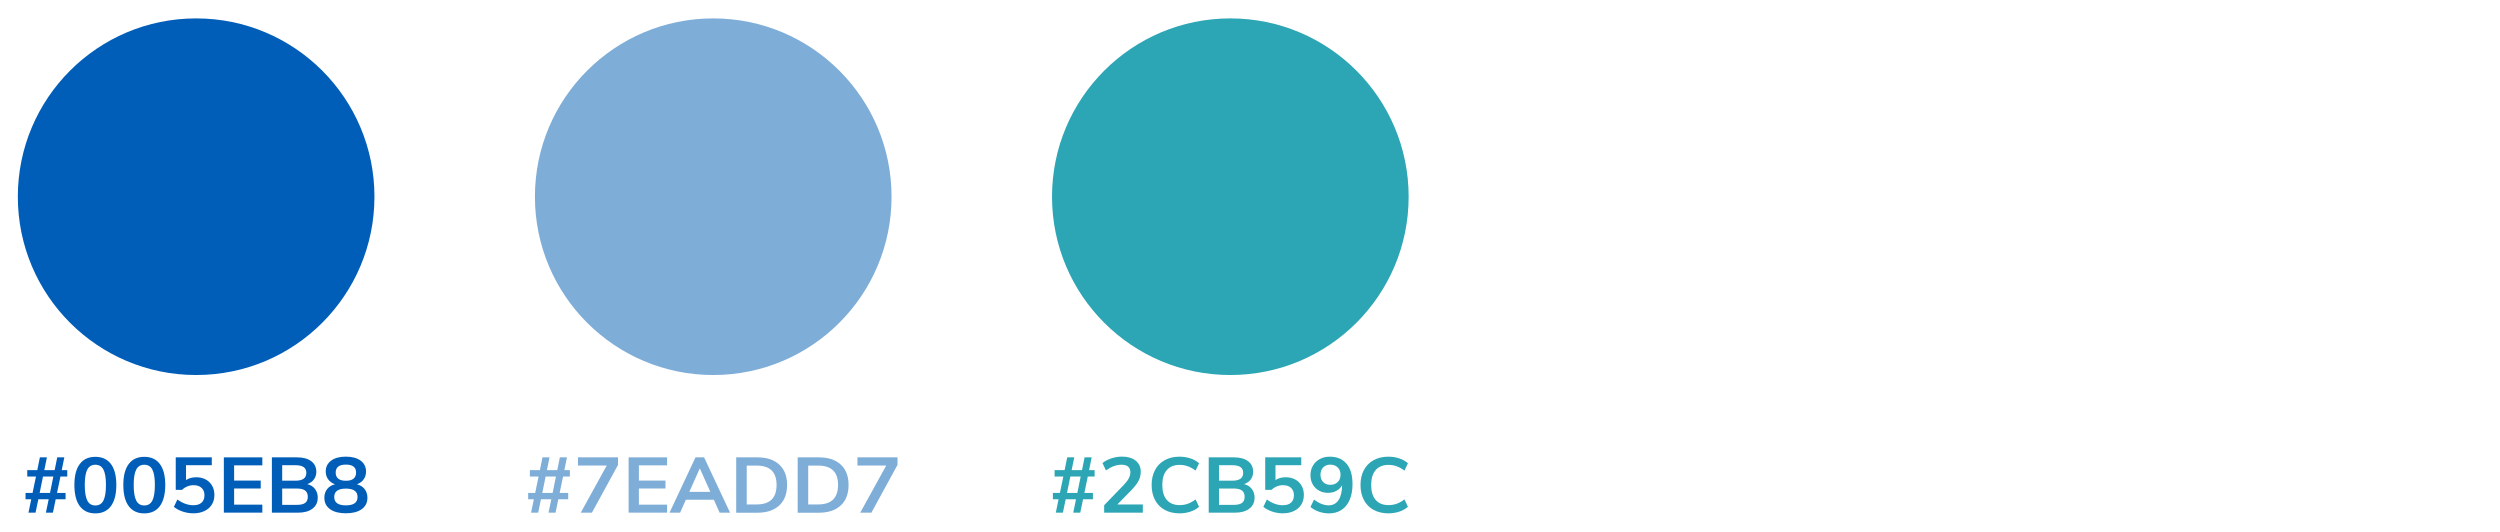
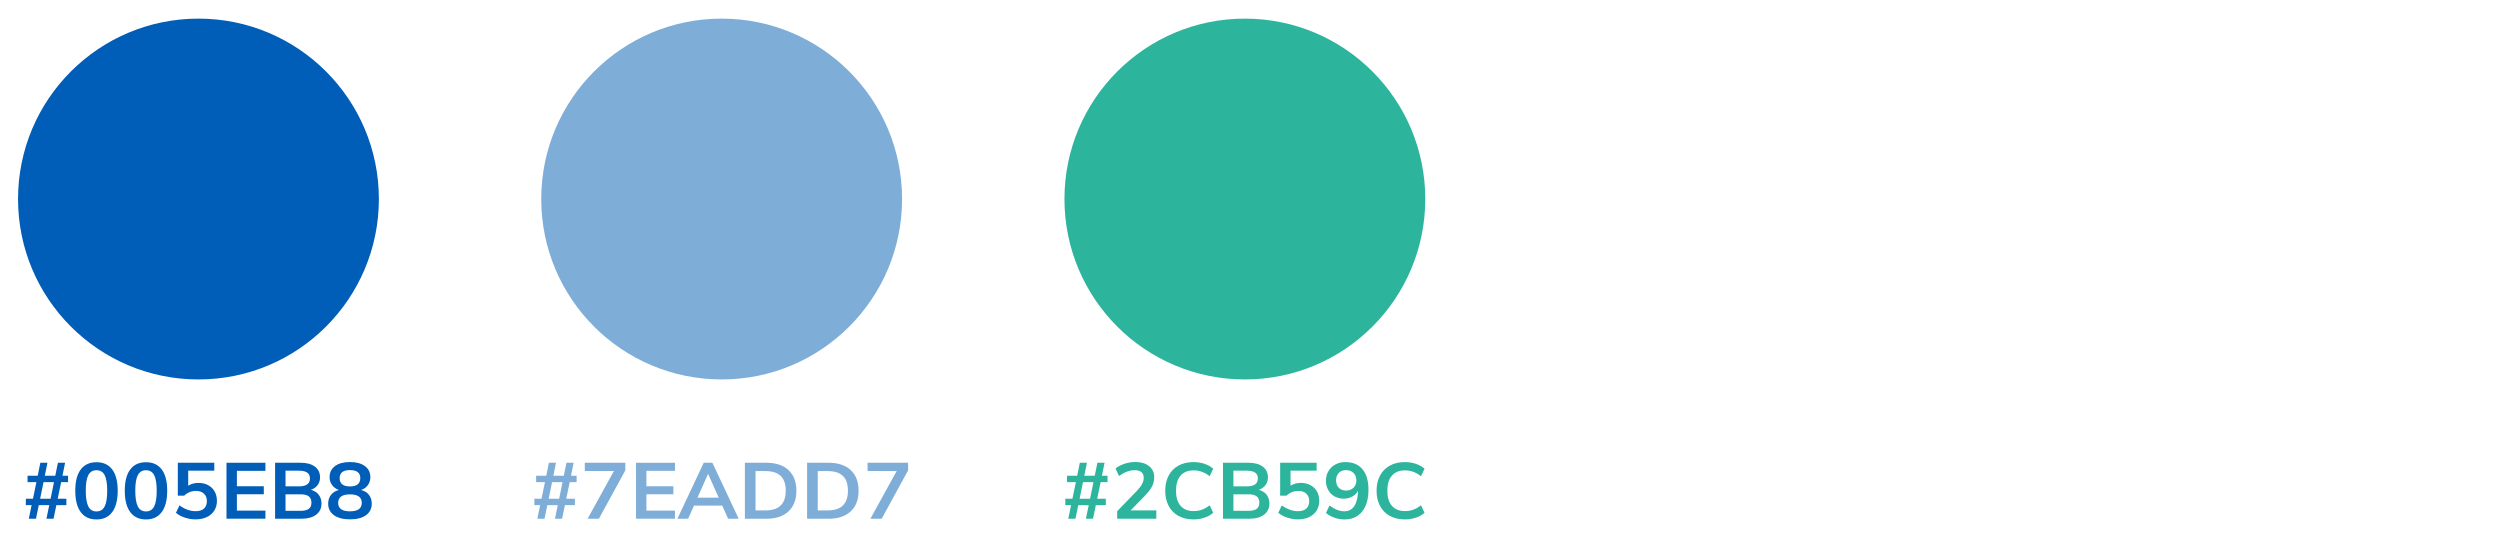
- <svg xmlns="http://www.w3.org/2000/svg" viewBox="0 0 701.03 148.92">
+ <svg xmlns="http://www.w3.org/2000/svg" viewBox="0 0 692.85 148.92">
  <defs>
-     <style>.e{fill:#005eb8;}.f{fill:#2ca5b5;}.g{fill:#7eadd7;}</style>
+     <style>.c{fill:#005eb8;}.d{fill:#2cb59c;}.e{fill:#7eadd7;}</style>
  </defs>
  <g id="a" />
-   <g id="b" />
-   <g id="c" />
-   <g id="d">
-     <circle class="e" cx="55" cy="55.16" r="50" />
+   <g id="b">
+     <circle class="c" cx="55" cy="55.16" r="50" />
    <g>
-       <path class="e" d="M16.95,133.62l-.96,4.6h2.4v1.78h-2.77l-.78,3.76h-1.97l.78-3.76h-2.9l-.78,3.76h-1.99l.78-3.76h-1.6v-1.78h1.97l.96-4.6h-2.45v-1.78h2.81l.73-3.59h1.97l-.73,3.59h2.9l.73-3.59h1.99l-.73,3.59h1.55v1.78h-1.92Zm-1.99,0h-2.9l-.94,4.6h2.9l.94-4.6Z" />
-       <path class="e" d="M22.37,141.92c-1.01-1.36-1.51-3.33-1.51-5.93s.5-4.52,1.51-5.87,2.46-2.02,4.37-2.02,3.36,.67,4.37,2.02c1.01,1.35,1.51,3.31,1.51,5.87s-.5,4.55-1.51,5.92c-1.01,1.36-2.46,2.05-4.37,2.05s-3.36-.68-4.37-2.04Zm6.63-1.56c.47-.92,.71-2.37,.71-4.37s-.24-3.42-.71-4.32c-.47-.9-1.23-1.35-2.26-1.35s-1.79,.45-2.26,1.35c-.47,.9-.71,2.34-.71,4.32s.24,3.45,.71,4.37c.47,.92,1.23,1.38,2.26,1.38s1.79-.46,2.26-1.38Z" />
-       <path class="e" d="M36.09,141.92c-1.01-1.36-1.51-3.33-1.51-5.93s.5-4.52,1.51-5.87,2.46-2.02,4.37-2.02,3.36,.67,4.37,2.02c1.01,1.35,1.51,3.31,1.51,5.87s-.5,4.55-1.51,5.92c-1.01,1.36-2.46,2.05-4.37,2.05s-3.36-.68-4.37-2.04Zm6.63-1.56c.47-.92,.71-2.37,.71-4.37s-.24-3.42-.71-4.32c-.47-.9-1.23-1.35-2.26-1.35s-1.79,.45-2.26,1.35c-.47,.9-.71,2.34-.71,4.32s.24,3.45,.71,4.37c.47,.92,1.23,1.38,2.26,1.38s1.79-.46,2.26-1.38Z" />
-       <path class="e" d="M57.71,134.47c.77,.42,1.36,1,1.78,1.75,.42,.75,.63,1.61,.63,2.57,0,1.03-.24,1.93-.73,2.71-.49,.78-1.18,1.38-2.07,1.8-.89,.43-1.94,.64-3.14,.64-1.01,0-2-.17-2.98-.5s-1.79-.77-2.44-1.31l.98-2.07c1.46,1.07,2.96,1.61,4.48,1.61,1.01,0,1.78-.24,2.31-.73,.53-.48,.8-1.17,.8-2.07s-.27-1.55-.81-2.06c-.54-.51-1.28-.76-2.21-.76-.63,0-1.22,.11-1.77,.34-.56,.23-1.06,.55-1.5,.98h-1.76v-9.13h10.11v2.2h-7.23v4.18c.78-.53,1.74-.79,2.88-.79,1.01,0,1.89,.21,2.66,.63Z" />
-       <path class="e" d="M62.77,128.25h10.79v2.24h-7.91v4.27h7.46v2.22h-7.46v4.53h7.91v2.24h-10.79v-15.51Z" />
-       <path class="e" d="M88.33,137.12c.51,.66,.77,1.47,.77,2.42,0,1.32-.49,2.35-1.48,3.1s-2.34,1.12-4.06,1.12h-7.32v-15.51h7.09c1.68,0,2.99,.36,3.94,1.07,.95,.71,1.43,1.71,1.43,2.98,0,.82-.23,1.53-.67,2.13s-1.07,1.04-1.86,1.32c.93,.25,1.65,.7,2.16,1.36Zm-9.2-2.33h3.73c2.03,0,3.04-.73,3.04-2.18,0-.73-.25-1.28-.75-1.63-.5-.35-1.27-.53-2.29-.53h-3.73v4.33Zm6.45,6.23c.49-.37,.73-.94,.73-1.72s-.25-1.36-.74-1.74c-.5-.38-1.27-.57-2.32-.57h-4.12v4.58h4.12c1.07,0,1.84-.18,2.33-.55Z" />
-       <path class="e" d="M102.26,137.16c.51,.66,.77,1.47,.77,2.42,0,1.36-.53,2.43-1.6,3.2-1.07,.77-2.55,1.15-4.44,1.15s-3.37-.38-4.44-1.15c-1.07-.77-1.6-1.84-1.6-3.2,0-.95,.26-1.76,.78-2.43,.52-.67,1.25-1.12,2.2-1.35-.81-.29-1.44-.75-1.9-1.38-.46-.62-.69-1.35-.69-2.19,0-1.29,.5-2.31,1.51-3.06,1.01-.75,2.39-1.12,4.14-1.12s3.13,.37,4.14,1.12,1.51,1.77,1.51,3.06c0,.85-.23,1.59-.69,2.22s-1.08,1.08-1.88,1.34c.94,.25,1.67,.7,2.18,1.36Zm-2,2.2c0-1.57-1.09-2.35-3.27-2.35s-3.27,.79-3.27,2.35,1.09,2.35,3.27,2.35,3.27-.78,3.27-2.35Zm-6.13-6.84c0,.75,.24,1.32,.72,1.71,.48,.39,1.19,.58,2.14,.58s1.66-.19,2.14-.58c.48-.39,.72-.96,.72-1.71,0-1.5-.95-2.24-2.86-2.24s-2.86,.75-2.86,2.24Z" />
+       <path class="c" d="M16.95,133.62l-.96,4.6h2.4v1.78h-2.77l-.78,3.76h-1.97l.78-3.76h-2.9l-.78,3.76h-1.99l.78-3.76h-1.6v-1.78h1.97l.96-4.6h-2.45v-1.78h2.81l.73-3.59h1.97l-.73,3.59h2.9l.73-3.59h1.99l-.73,3.59h1.55v1.78h-1.92Zm-1.99,0h-2.9l-.94,4.6h2.9l.94-4.6Z" />
+       <path class="c" d="M22.37,141.92c-1.01-1.36-1.51-3.33-1.51-5.93s.5-4.52,1.51-5.87,2.46-2.02,4.37-2.02,3.36,.67,4.37,2.02c1.01,1.35,1.51,3.31,1.51,5.87s-.5,4.55-1.51,5.92c-1.01,1.36-2.46,2.05-4.37,2.05s-3.36-.68-4.37-2.04Zm6.63-1.56c.47-.92,.71-2.37,.71-4.37s-.24-3.42-.71-4.32c-.47-.9-1.23-1.35-2.26-1.35s-1.79,.45-2.26,1.35c-.47,.9-.71,2.34-.71,4.32s.24,3.45,.71,4.37c.47,.92,1.23,1.38,2.26,1.38s1.79-.46,2.26-1.38Z" />
+       <path class="c" d="M36.09,141.92c-1.01-1.36-1.51-3.33-1.51-5.93s.5-4.52,1.51-5.87,2.46-2.02,4.37-2.02,3.36,.67,4.37,2.02c1.01,1.35,1.51,3.31,1.51,5.87s-.5,4.55-1.51,5.92c-1.01,1.36-2.46,2.05-4.37,2.05s-3.36-.68-4.37-2.04Zm6.63-1.56c.47-.92,.71-2.37,.71-4.37s-.24-3.42-.71-4.32c-.47-.9-1.23-1.35-2.26-1.35s-1.79,.45-2.26,1.35c-.47,.9-.71,2.34-.71,4.32s.24,3.45,.71,4.37c.47,.92,1.23,1.38,2.26,1.38s1.79-.46,2.26-1.38Z" />
+       <path class="c" d="M57.71,134.47c.77,.42,1.36,1,1.78,1.75,.42,.75,.63,1.61,.63,2.57,0,1.03-.24,1.93-.73,2.71-.49,.78-1.18,1.38-2.07,1.8-.89,.43-1.94,.64-3.14,.64-1.01,0-2-.17-2.98-.5s-1.79-.77-2.44-1.31l.98-2.07c1.46,1.07,2.96,1.61,4.48,1.61,1.01,0,1.78-.24,2.31-.73,.53-.48,.8-1.17,.8-2.07s-.27-1.55-.81-2.06c-.54-.51-1.28-.76-2.21-.76-.63,0-1.22,.11-1.77,.34-.56,.23-1.06,.55-1.5,.98h-1.76v-9.13h10.11v2.2h-7.23v4.18c.78-.53,1.74-.79,2.88-.79,1.01,0,1.89,.21,2.66,.63Z" />
+       <path class="c" d="M62.77,128.25h10.79v2.24h-7.91v4.27h7.46v2.22h-7.46v4.53h7.91v2.24h-10.79v-15.51Z" />
+       <path class="c" d="M88.33,137.12c.51,.66,.77,1.47,.77,2.42,0,1.32-.49,2.35-1.48,3.1s-2.34,1.12-4.06,1.12h-7.32v-15.51h7.09c1.68,0,2.99,.36,3.94,1.07,.95,.71,1.43,1.71,1.43,2.98,0,.82-.23,1.53-.67,2.13s-1.07,1.04-1.86,1.32c.93,.25,1.65,.7,2.16,1.36Zm-9.2-2.33h3.73c2.03,0,3.04-.73,3.04-2.18,0-.73-.25-1.28-.75-1.63-.5-.35-1.27-.53-2.29-.53h-3.73v4.33Zm6.45,6.23c.49-.37,.73-.94,.73-1.72s-.25-1.36-.74-1.74c-.5-.38-1.27-.57-2.32-.57h-4.12v4.58h4.12c1.07,0,1.84-.18,2.33-.55Z" />
+       <path class="c" d="M102.26,137.16c.51,.66,.77,1.47,.77,2.42,0,1.36-.53,2.43-1.6,3.2-1.07,.77-2.55,1.15-4.44,1.15s-3.37-.38-4.44-1.15c-1.07-.77-1.6-1.84-1.6-3.2,0-.95,.26-1.76,.78-2.43,.52-.67,1.25-1.12,2.2-1.35-.81-.29-1.44-.75-1.9-1.38-.46-.62-.69-1.35-.69-2.19,0-1.29,.5-2.31,1.51-3.06,1.01-.75,2.39-1.12,4.14-1.12s3.13,.37,4.14,1.12,1.51,1.77,1.51,3.06c0,.85-.23,1.59-.69,2.22s-1.08,1.08-1.88,1.34c.94,.25,1.67,.7,2.18,1.36Zm-2,2.2c0-1.57-1.09-2.35-3.27-2.35s-3.27,.79-3.27,2.35,1.09,2.35,3.27,2.35,3.27-.78,3.27-2.35Zm-6.13-6.84c0,.75,.24,1.32,.72,1.71,.48,.39,1.19,.58,2.14,.58s1.66-.19,2.14-.58c.48-.39,.72-.96,.72-1.71,0-1.5-.95-2.24-2.86-2.24s-2.86,.75-2.86,2.24Z" />
    </g>
-     <circle class="g" cx="200" cy="55.16" r="50" />
+     <circle class="e" cx="200" cy="55.16" r="50" />
    <g>
-       <path class="g" d="M157.89,133.62l-.96,4.6h2.4v1.78h-2.77l-.78,3.76h-1.97l.78-3.76h-2.9l-.78,3.76h-1.99l.78-3.76h-1.6v-1.78h1.97l.96-4.6h-2.45v-1.78h2.81l.73-3.59h1.97l-.73,3.59h2.9l.73-3.59h1.99l-.73,3.59h1.55v1.78h-1.92Zm-1.99,0h-2.9l-.94,4.6h2.9l.94-4.6Z" />
-       <path class="g" d="M173.3,128.25v2.11l-7.32,13.4h-3.13l7.29-13.22h-8.07v-2.29h11.23Z" />
-       <path class="g" d="M176.27,128.25h10.79v2.24h-7.91v4.27h7.46v2.22h-7.46v4.53h7.91v2.24h-10.79v-15.51Z" />
-       <path class="g" d="M200.17,140.13h-7.84l-1.62,3.63h-2.97l7.29-15.51h2.4l7.29,15.51h-2.93l-1.62-3.63Zm-.98-2.2l-2.95-6.6-2.95,6.6h5.9Z" />
-       <path class="g" d="M206.44,128.25h5.95c2.64,0,4.68,.68,6.14,2.04,1.46,1.36,2.18,3.26,2.18,5.71s-.73,4.36-2.18,5.72c-1.46,1.36-3.5,2.05-6.14,2.05h-5.95v-15.51Zm5.76,13.2c3.7,0,5.56-1.82,5.56-5.46s-1.85-5.43-5.56-5.43h-2.81v10.89h2.81Z" />
-       <path class="g" d="M223.68,128.25h5.95c2.64,0,4.68,.68,6.14,2.04,1.46,1.36,2.18,3.26,2.18,5.71s-.73,4.36-2.18,5.72c-1.46,1.36-3.5,2.05-6.14,2.05h-5.95v-15.51Zm5.76,13.2c3.7,0,5.56-1.82,5.56-5.46s-1.85-5.43-5.56-5.43h-2.81v10.89h2.81Z" />
-       <path class="g" d="M251.67,128.25v2.11l-7.32,13.4h-3.13l7.29-13.22h-8.07v-2.29h11.23Z" />
+       <path class="e" d="M157.89,133.62l-.96,4.6h2.4v1.78h-2.77l-.78,3.76h-1.97l.78-3.76h-2.9l-.78,3.76h-1.99l.78-3.76h-1.6v-1.78h1.97l.96-4.6h-2.45v-1.78h2.81l.73-3.59h1.97l-.73,3.59h2.9l.73-3.59h1.99l-.73,3.59h1.55v1.78h-1.92Zm-1.99,0h-2.9l-.94,4.6h2.9l.94-4.6Z" />
+       <path class="e" d="M173.3,128.25v2.11l-7.32,13.4h-3.13l7.29-13.22h-8.07v-2.29h11.23Z" />
+       <path class="e" d="M176.27,128.25h10.79v2.24h-7.91v4.27h7.46v2.22h-7.46v4.53h7.91v2.24h-10.79v-15.51Z" />
+       <path class="e" d="M200.17,140.13h-7.84l-1.62,3.63h-2.97l7.29-15.51h2.4l7.29,15.51h-2.93l-1.62-3.63Zm-.98-2.2l-2.95-6.6-2.95,6.6h5.9Z" />
+       <path class="e" d="M206.44,128.25h5.95c2.64,0,4.68,.68,6.14,2.04,1.46,1.36,2.18,3.26,2.18,5.71s-.73,4.36-2.18,5.72c-1.46,1.36-3.5,2.05-6.14,2.05h-5.95v-15.51Zm5.76,13.2c3.7,0,5.56-1.82,5.56-5.46s-1.85-5.43-5.56-5.43h-2.81v10.89h2.81Z" />
+       <path class="e" d="M223.68,128.25h5.95c2.64,0,4.68,.68,6.14,2.04,1.46,1.36,2.18,3.26,2.18,5.71s-.73,4.36-2.18,5.72c-1.46,1.36-3.5,2.05-6.14,2.05h-5.95v-15.51Zm5.76,13.2c3.7,0,5.56-1.82,5.56-5.46s-1.85-5.43-5.56-5.43h-2.81v10.89h2.81Z" />
+       <path class="e" d="M251.67,128.25v2.11l-7.32,13.4h-3.13l7.29-13.22h-8.07v-2.29h11.23Z" />
    </g>
-     <circle class="f" cx="345" cy="55.16" r="50" />
+     <circle class="d" cx="345" cy="55.16" r="50" />
    <g>
-       <path class="f" d="M305.03,133.62l-.96,4.6h2.4v1.78h-2.77l-.78,3.76h-1.97l.78-3.76h-2.9l-.78,3.76h-1.99l.78-3.76h-1.6v-1.78h1.97l.96-4.6h-2.45v-1.78h2.81l.73-3.59h1.97l-.73,3.59h2.9l.73-3.59h1.99l-.73,3.59h1.55v1.78h-1.92Zm-1.99,0h-2.9l-.94,4.6h2.9l.94-4.6Z" />
-       <path class="f" d="M320.46,141.47v2.29h-10.84v-2.09l5.49-5.68c.64-.67,1.11-1.29,1.41-1.86s.45-1.12,.45-1.68c0-.7-.21-1.24-.63-1.6-.42-.36-1.03-.54-1.84-.54-1.45,0-2.9,.54-4.37,1.61l-.98-2.07c.64-.54,1.46-.98,2.46-1.31s2-.5,3.01-.5c1.62,0,2.9,.38,3.84,1.14,.94,.76,1.42,1.79,1.42,3.08,0,.9-.2,1.74-.59,2.52-.4,.78-1.07,1.66-2.01,2.63l-3.96,4.05h7.16Z" />
-       <path class="f" d="M326.6,142.98c-1.18-.65-2.09-1.58-2.72-2.78-.63-1.2-.95-2.6-.95-4.2s.32-3,.95-4.19c.63-1.2,1.54-2.12,2.72-2.77,1.18-.65,2.56-.98,4.15-.98,1.08,0,2.1,.16,3.06,.48,.96,.32,1.77,.78,2.42,1.36l-.98,2.07c-.73-.56-1.46-.96-2.17-1.22-.72-.26-1.48-.39-2.29-.39-1.56,0-2.76,.48-3.6,1.45-.85,.97-1.27,2.36-1.27,4.18s.42,3.23,1.27,4.2c.85,.97,2.05,1.45,3.6,1.45,.81,0,1.57-.13,2.29-.38,.72-.26,1.44-.66,2.17-1.22l.98,2.07c-.66,.59-1.46,1.04-2.42,1.36s-1.98,.48-3.06,.48c-1.59,0-2.97-.33-4.15-.98Z" />
-       <path class="f" d="M351.03,137.12c.51,.66,.77,1.47,.77,2.42,0,1.32-.49,2.35-1.48,3.1s-2.34,1.12-4.06,1.12h-7.32v-15.51h7.09c1.68,0,2.99,.36,3.94,1.07,.95,.71,1.43,1.71,1.43,2.98,0,.82-.23,1.53-.67,2.13s-1.07,1.04-1.86,1.32c.93,.25,1.65,.7,2.16,1.36Zm-9.2-2.33h3.73c2.03,0,3.04-.73,3.04-2.18,0-.73-.25-1.28-.75-1.63-.5-.35-1.27-.53-2.29-.53h-3.73v4.33Zm6.45,6.23c.49-.37,.73-.94,.73-1.72s-.25-1.36-.74-1.74c-.5-.38-1.27-.57-2.32-.57h-4.12v4.58h4.12c1.07,0,1.84-.18,2.33-.55Z" />
-       <path class="f" d="M363.21,134.47c.77,.42,1.36,1,1.78,1.75,.42,.75,.63,1.61,.63,2.57,0,1.03-.24,1.93-.73,2.71-.49,.78-1.18,1.38-2.07,1.8-.89,.43-1.94,.64-3.14,.64-1.01,0-2-.17-2.98-.5s-1.79-.77-2.44-1.31l.98-2.07c1.46,1.07,2.96,1.61,4.48,1.61,1.01,0,1.78-.24,2.31-.73,.53-.48,.8-1.17,.8-2.07s-.27-1.55-.81-2.06c-.54-.51-1.28-.76-2.21-.76-.63,0-1.22,.11-1.77,.34-.56,.23-1.06,.55-1.5,.98h-1.76v-9.13h10.11v2.2h-7.23v4.18c.78-.53,1.74-.79,2.88-.79,1.01,0,1.89,.21,2.66,.63Z" />
-       <path class="f" d="M377.6,130.04c1.1,1.33,1.66,3.22,1.66,5.69,0,1.7-.26,3.17-.79,4.41-.53,1.24-1.28,2.19-2.28,2.84-.99,.65-2.17,.98-3.52,.98-.96,0-1.9-.16-2.81-.47-.91-.31-1.71-.76-2.38-1.33l.98-2.07c1.42,1.07,2.78,1.61,4.09,1.61,1.2,0,2.13-.48,2.78-1.45,.65-.97,.99-2.37,1.02-4.2-.35,.66-.88,1.18-1.58,1.57-.7,.39-1.49,.58-2.36,.58-.96,0-1.81-.21-2.56-.63-.75-.42-1.33-1-1.75-1.76-.42-.75-.63-1.62-.63-2.58s.23-1.89,.7-2.67c.46-.78,1.1-1.4,1.92-1.84,.82-.44,1.74-.66,2.78-.66,2.04,0,3.62,.66,4.72,1.99Zm-2.49,5.13c.53-.52,.79-1.2,.79-2.04s-.26-1.54-.79-2.06-1.22-.78-2.07-.78-1.51,.26-2.01,.78c-.5,.52-.75,1.21-.75,2.06s.25,1.53,.75,2.05c.5,.51,1.17,.77,2.01,.77s1.54-.26,2.07-.78Z" />
-       <path class="f" d="M385.17,142.98c-1.18-.65-2.09-1.58-2.72-2.78-.63-1.2-.95-2.6-.95-4.2s.32-3,.95-4.19c.63-1.2,1.54-2.12,2.72-2.77,1.18-.65,2.56-.98,4.15-.98,1.08,0,2.1,.16,3.06,.48,.96,.32,1.77,.78,2.42,1.36l-.98,2.07c-.73-.56-1.46-.96-2.17-1.22-.72-.26-1.48-.39-2.29-.39-1.56,0-2.76,.48-3.6,1.45-.85,.97-1.27,2.36-1.27,4.18s.42,3.23,1.27,4.2c.85,.97,2.05,1.45,3.6,1.45,.81,0,1.57-.13,2.29-.38,.72-.26,1.44-.66,2.17-1.22l.98,2.07c-.66,.59-1.46,1.04-2.42,1.36s-1.98,.48-3.06,.48c-1.59,0-2.97-.33-4.15-.98Z" />
+       <path class="d" d="M305.03,133.62l-.96,4.6h2.4v1.78h-2.77l-.78,3.76h-1.97l.78-3.76h-2.9l-.78,3.76h-1.99l.78-3.76h-1.6v-1.78h1.97l.96-4.6h-2.45v-1.78h2.81l.73-3.59h1.97l-.73,3.59h2.9l.73-3.59h1.99l-.73,3.59h1.55v1.78h-1.92Zm-1.99,0h-2.9l-.94,4.6h2.9l.94-4.6Z" />
+       <path class="d" d="M320.46,141.47v2.29h-10.84v-2.09l5.49-5.68c.64-.67,1.11-1.29,1.41-1.86s.45-1.12,.45-1.68c0-.7-.21-1.24-.63-1.6-.42-.36-1.03-.54-1.84-.54-1.45,0-2.9,.54-4.37,1.61l-.98-2.07c.64-.54,1.46-.98,2.46-1.31s2-.5,3.01-.5c1.62,0,2.9,.38,3.84,1.14,.94,.76,1.42,1.79,1.42,3.08,0,.9-.2,1.74-.59,2.52-.4,.78-1.07,1.66-2.01,2.63l-3.96,4.05h7.16Z" />
+       <path class="d" d="M326.6,142.98c-1.18-.65-2.09-1.58-2.72-2.78-.63-1.2-.95-2.6-.95-4.2s.32-3,.95-4.19c.63-1.2,1.54-2.12,2.72-2.77,1.18-.65,2.56-.98,4.15-.98,1.08,0,2.1,.16,3.06,.48,.96,.32,1.77,.78,2.42,1.36l-.98,2.07c-.73-.56-1.46-.96-2.17-1.22-.72-.26-1.48-.39-2.29-.39-1.56,0-2.76,.48-3.6,1.45-.85,.97-1.27,2.36-1.27,4.18s.42,3.23,1.27,4.2c.85,.97,2.05,1.45,3.6,1.45,.81,0,1.57-.13,2.29-.38,.72-.26,1.44-.66,2.17-1.22l.98,2.07c-.66,.59-1.46,1.04-2.42,1.36s-1.98,.48-3.06,.48c-1.59,0-2.97-.33-4.15-.98Z" />
+       <path class="d" d="M351.03,137.12c.51,.66,.77,1.47,.77,2.42,0,1.32-.49,2.35-1.48,3.1s-2.34,1.12-4.06,1.12h-7.32v-15.51h7.09c1.68,0,2.99,.36,3.94,1.07,.95,.71,1.43,1.71,1.43,2.98,0,.82-.23,1.53-.67,2.13s-1.07,1.04-1.86,1.32c.93,.25,1.65,.7,2.16,1.36Zm-9.2-2.33h3.73c2.03,0,3.04-.73,3.04-2.18,0-.73-.25-1.28-.75-1.63-.5-.35-1.27-.53-2.29-.53h-3.73v4.33Zm6.45,6.23c.49-.37,.73-.94,.73-1.72s-.25-1.36-.74-1.74c-.5-.38-1.27-.57-2.32-.57h-4.12v4.58h4.12c1.07,0,1.84-.18,2.33-.55Z" />
+       <path class="d" d="M363.21,134.47c.77,.42,1.36,1,1.78,1.75,.42,.75,.63,1.61,.63,2.57,0,1.03-.24,1.93-.73,2.71-.49,.78-1.18,1.38-2.07,1.8-.89,.43-1.94,.64-3.14,.64-1.01,0-2-.17-2.98-.5s-1.79-.77-2.44-1.31l.98-2.07c1.46,1.07,2.96,1.61,4.48,1.61,1.01,0,1.78-.24,2.31-.73,.53-.48,.8-1.17,.8-2.07s-.27-1.55-.81-2.06c-.54-.51-1.28-.76-2.21-.76-.63,0-1.22,.11-1.77,.34-.56,.23-1.06,.55-1.5,.98h-1.76v-9.13h10.11v2.2h-7.23v4.18c.78-.53,1.74-.79,2.88-.79,1.01,0,1.89,.21,2.66,.63Z" />
+       <path class="d" d="M377.6,130.04c1.1,1.33,1.66,3.22,1.66,5.69,0,1.7-.26,3.17-.79,4.41-.53,1.24-1.28,2.19-2.28,2.84-.99,.65-2.17,.98-3.52,.98-.96,0-1.9-.16-2.81-.47-.91-.31-1.71-.76-2.38-1.33l.98-2.07c1.42,1.07,2.78,1.61,4.09,1.61,1.2,0,2.13-.48,2.78-1.45,.65-.97,.99-2.37,1.02-4.2-.35,.66-.88,1.18-1.58,1.57-.7,.39-1.49,.58-2.36,.58-.96,0-1.81-.21-2.56-.63-.75-.42-1.33-1-1.75-1.76-.42-.75-.63-1.62-.63-2.58s.23-1.89,.7-2.67c.46-.78,1.1-1.4,1.92-1.84,.82-.44,1.74-.66,2.78-.66,2.04,0,3.62,.66,4.72,1.99Zm-2.49,5.13c.53-.52,.79-1.2,.79-2.04s-.26-1.54-.79-2.06-1.22-.78-2.07-.78-1.51,.26-2.01,.78c-.5,.52-.75,1.21-.75,2.06s.25,1.53,.75,2.05c.5,.51,1.17,.77,2.01,.77s1.54-.26,2.07-.78Z" />
+       <path class="d" d="M385.17,142.98c-1.18-.65-2.09-1.58-2.72-2.78-.63-1.2-.95-2.6-.95-4.2s.32-3,.95-4.19c.63-1.2,1.54-2.12,2.72-2.77,1.18-.65,2.56-.98,4.15-.98,1.08,0,2.1,.16,3.06,.48,.96,.32,1.77,.78,2.42,1.36l-.98,2.07c-.73-.56-1.46-.96-2.17-1.22-.72-.26-1.48-.39-2.29-.39-1.56,0-2.76,.48-3.6,1.45-.85,.97-1.27,2.36-1.27,4.18s.42,3.23,1.27,4.2c.85,.97,2.05,1.45,3.6,1.45,.81,0,1.57-.13,2.29-.38,.72-.26,1.44-.66,2.17-1.22l.98,2.07c-.66,.59-1.46,1.04-2.42,1.36s-1.98,.48-3.06,.48c-1.59,0-2.97-.33-4.15-.98Z" />
    </g>
  </g>
</svg>
